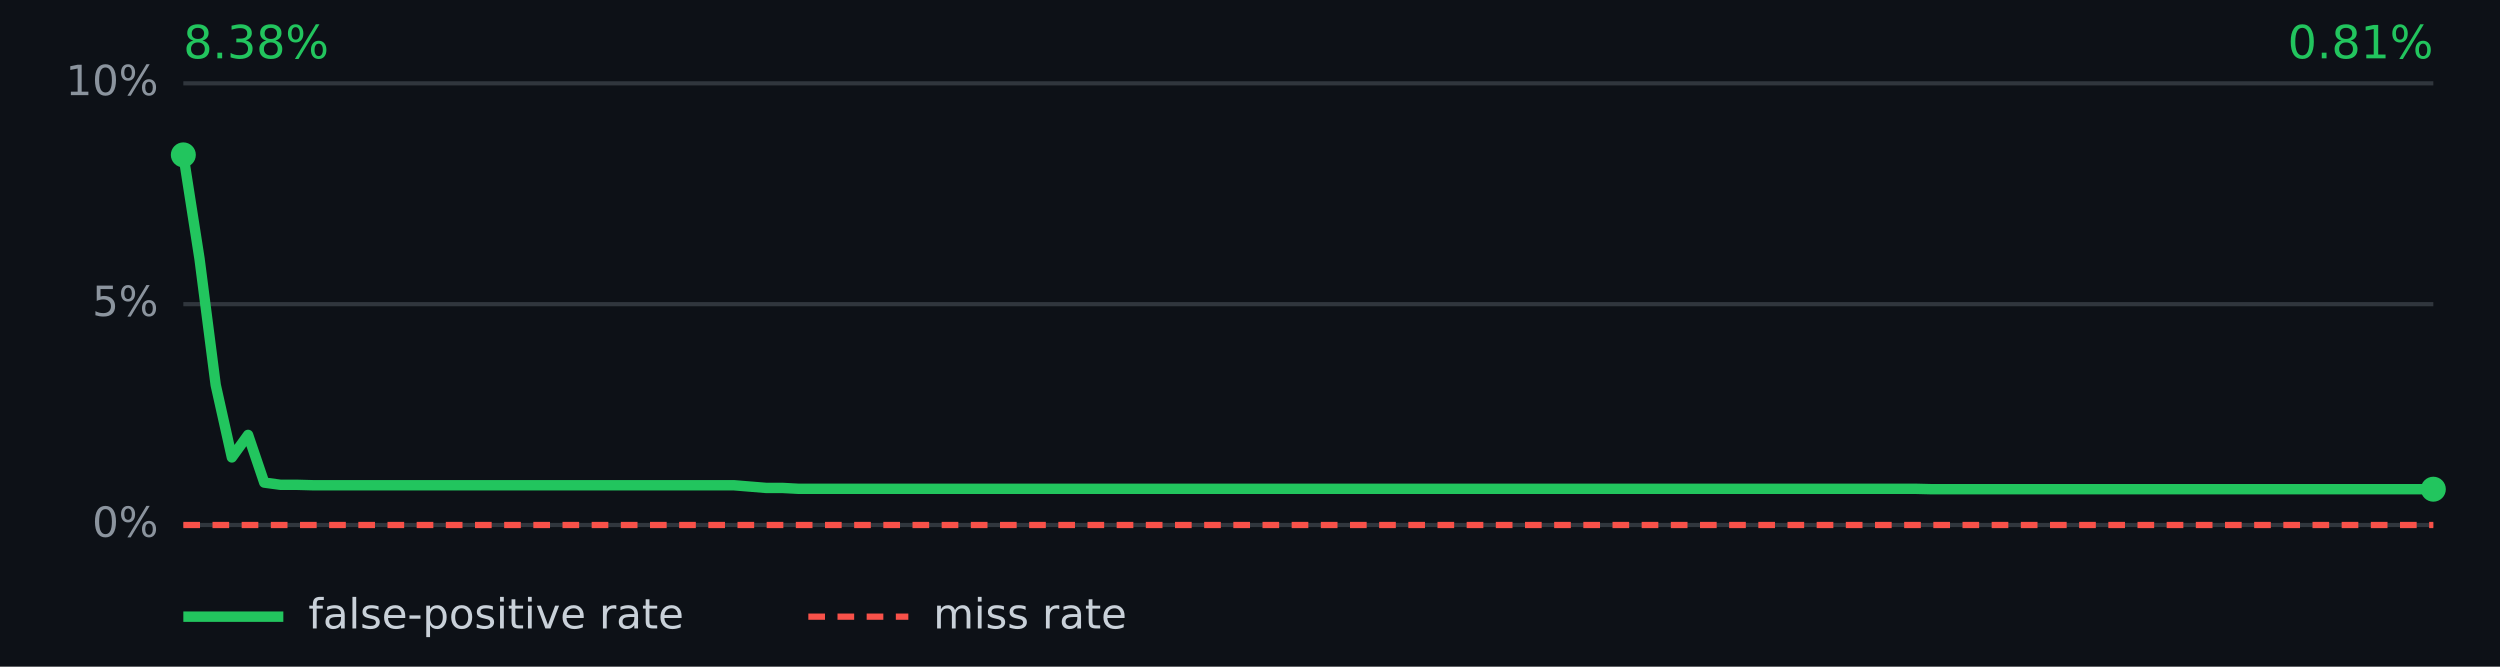
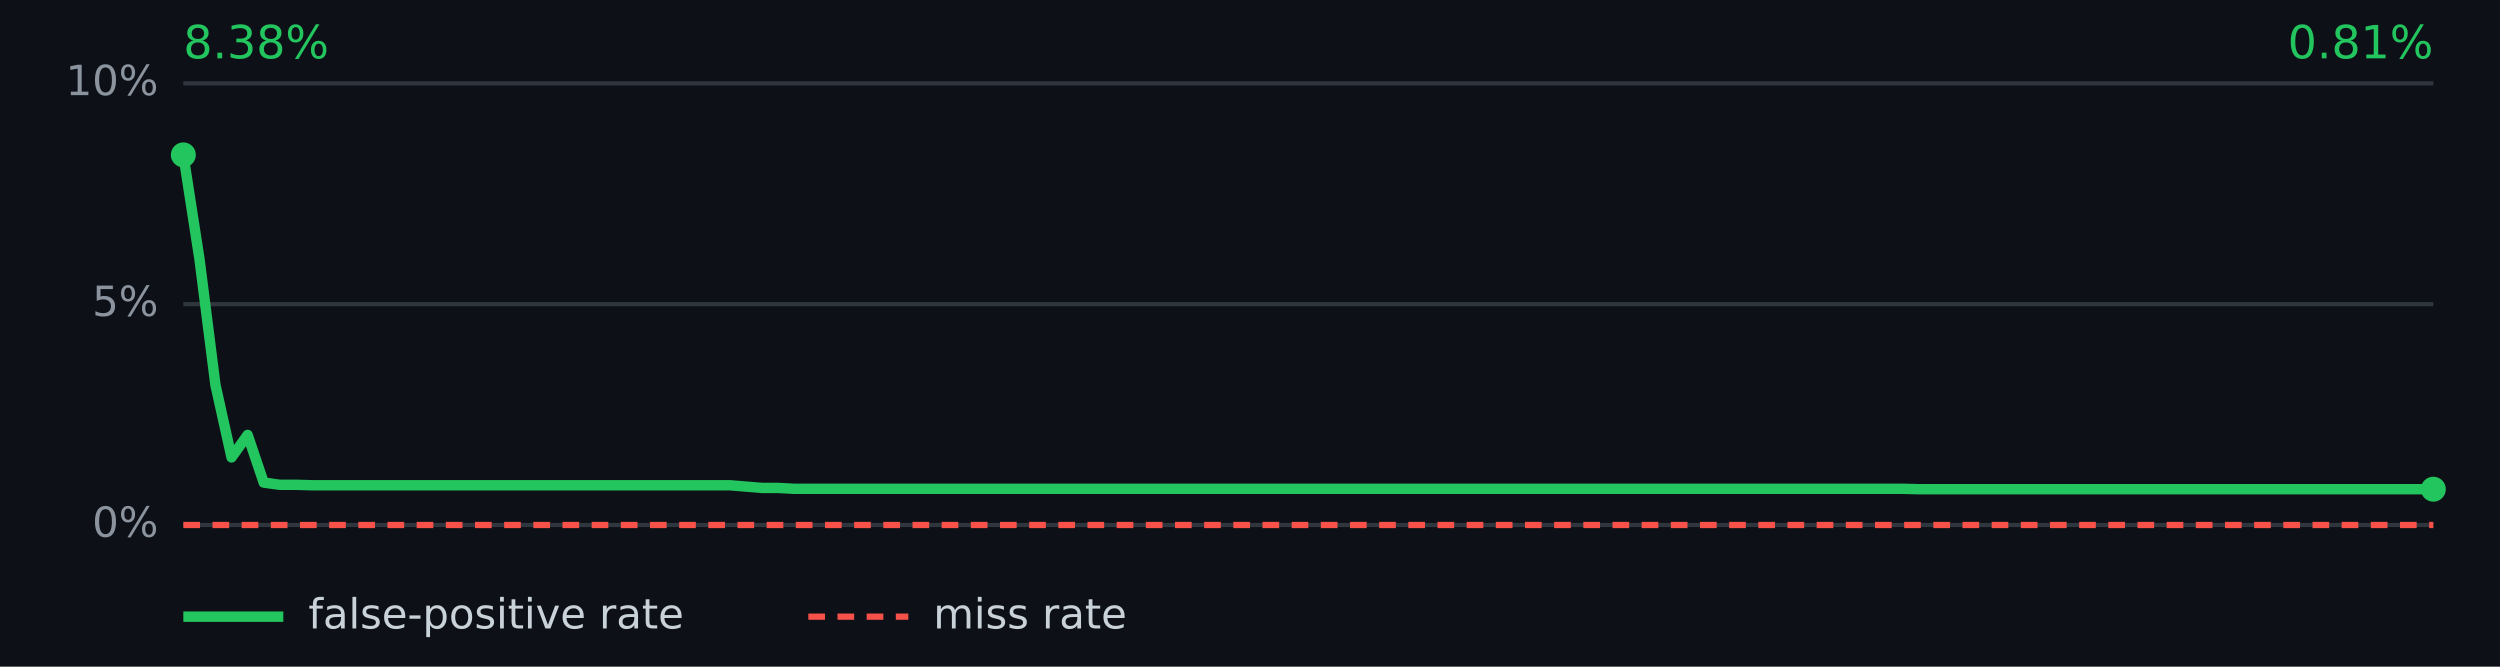
<svg xmlns="http://www.w3.org/2000/svg" width="600" height="160" role="img" aria-label="false-positive rate trend: 8.38% to 0.81%">
  <rect width="100%" height="160" fill="#0d1117" />
  <line x1="44" y1="20.00" x2="584" y2="20.00" stroke="#30363d" stroke-width="1" />
  <text x="38" y="20.00" font-family="Verdana,Geneva,DejaVu Sans,sans-serif" font-size="10" fill="#8b949e" text-anchor="end" dominant-baseline="middle">10%</text>
  <line x1="44" y1="73.00" x2="584" y2="73.00" stroke="#30363d" stroke-width="1" />
  <text x="38" y="73.00" font-family="Verdana,Geneva,DejaVu Sans,sans-serif" font-size="10" fill="#8b949e" text-anchor="end" dominant-baseline="middle">5%</text>
  <line x1="44" y1="126.00" x2="584" y2="126.00" stroke="#30363d" stroke-width="1" />
  <text x="38" y="126.00" font-family="Verdana,Geneva,DejaVu Sans,sans-serif" font-size="10" fill="#8b949e" text-anchor="end" dominant-baseline="middle">0%</text>
-   <polyline points="44.00,126.00 48.12,126.00 52.24,126.00 56.37,126.00 60.49,126.00 64.61,126.00 68.73,126.00 72.85,126.00 76.98,126.00 81.10,126.00 85.22,126.00 89.34,126.00 93.47,126.00 97.59,126.00 101.71,126.00 105.83,126.00 109.95,126.00 114.08,126.00 118.20,126.00 122.32,126.00 126.44,126.00 130.56,126.00 134.69,126.00 138.81,126.00 142.93,126.00 147.05,126.00 151.18,126.00 155.30,126.00 159.42,126.00 163.54,126.00 167.66,126.00 171.79,126.00 175.91,126.00 180.03,126.00 184.15,126.00 188.27,126.00 192.40,126.00 196.52,126.00 200.64,126.00 204.76,126.00 208.89,126.00 213.01,126.00 217.13,126.00 221.25,126.00 225.37,126.00 229.50,126.00 233.62,126.00 237.74,126.00 241.86,126.00 245.98,126.00 250.11,126.00 254.23,126.00 258.35,126.00 262.47,126.00 266.60,126.00 270.72,126.00 274.84,126.00 278.96,126.00 283.08,126.00 287.21,126.00 291.33,126.00 295.45,126.00 299.57,126.00 303.69,126.00 307.82,126.00 311.94,126.00 316.06,126.00 320.18,126.00 324.31,126.00 328.43,126.00 332.55,126.00 336.67,126.00 340.79,126.00 344.92,126.00 349.04,126.00 353.16,126.00 357.28,126.00 361.40,126.00 365.53,126.00 369.65,126.00 373.77,126.00 377.89,126.00 382.02,126.00 386.14,126.00 390.26,126.00 394.38,126.00 398.50,126.00 402.63,126.00 406.75,126.00 410.87,126.00 414.99,126.00 419.11,126.00 423.24,126.00 427.36,126.00 431.48,126.00 435.60,126.00 439.73,126.00 443.85,126.00 447.97,126.00 452.09,126.00 456.21,126.00 460.34,126.00 464.46,126.00 468.58,126.00 472.70,126.00 476.82,126.00 480.95,126.00 485.07,126.00 489.19,126.00 493.31,126.00 497.44,126.00 501.56,126.00 505.68,126.00 509.80,126.00 513.92,126.00 518.05,126.00 522.17,126.00 526.29,126.00 530.41,126.00 534.53,126.00 538.66,126.00 542.78,126.00 546.90,126.00 551.02,126.00 555.15,126.00 559.27,126.00 563.39,126.00 567.51,126.00 571.63,126.00 575.76,126.00 579.88,126.00 584.00,126.00" fill="none" stroke="#f85149" stroke-width="1.5" stroke-dasharray="4,3" />
-   <polyline points="44.00,37.17 47.88,62.08 51.77,92.40 55.65,109.78 59.54,104.38 63.42,115.82 67.31,116.35 71.19,116.35 75.08,116.46 78.96,116.46 82.85,116.46 86.73,116.46 90.62,116.46 94.50,116.46 98.39,116.46 102.27,116.46 106.16,116.46 110.04,116.46 113.93,116.46 117.81,116.46 121.70,116.46 125.58,116.46 129.47,116.46 133.35,116.46 137.24,116.46 141.12,116.46 145.01,116.46 148.89,116.46 152.78,116.46 156.66,116.46 160.55,116.46 164.43,116.46 168.32,116.46 172.20,116.46 176.09,116.46 179.97,116.78 183.86,117.10 187.74,117.10 191.63,117.31 195.51,117.31 199.40,117.31 203.28,117.31 207.17,117.31 211.05,117.31 214.94,117.31 218.82,117.31 222.71,117.31 226.59,117.31 230.47,117.31 234.36,117.31 238.24,117.31 242.13,117.31 246.01,117.31 249.90,117.31 253.78,117.31 257.67,117.31 261.55,117.31 265.44,117.31 269.32,117.31 273.21,117.31 277.09,117.31 280.98,117.31 284.86,117.31 288.75,117.31 292.63,117.31 296.52,117.31 300.40,117.31 304.29,117.31 308.17,117.31 312.06,117.31 315.94,117.31 319.83,117.31 323.71,117.31 327.60,117.31 331.48,117.31 335.37,117.31 339.25,117.31 343.14,117.31 347.02,117.31 350.91,117.31 354.79,117.31 358.68,117.31 362.56,117.31 366.45,117.31 370.33,117.31 374.22,117.31 378.10,117.31 381.99,117.31 385.87,117.31 389.76,117.31 393.64,117.31 397.53,117.31 401.41,117.31 405.29,117.31 409.18,117.31 413.06,117.31 416.95,117.31 420.83,117.31 424.72,117.31 428.60,117.31 432.49,117.31 436.37,117.31 440.26,117.31 444.14,117.31 448.03,117.31 451.91,117.31 455.80,117.31 459.68,117.31 463.57,117.41 467.45,117.41 471.34,117.41 475.22,117.41 479.11,117.41 482.99,117.41 486.88,117.41 490.76,117.41 494.65,117.41 498.53,117.41 502.42,117.41 506.30,117.41 510.19,117.41 514.07,117.41 517.96,117.41 521.84,117.41 525.73,117.41 529.61,117.41 533.50,117.41 537.38,117.41 541.27,117.41 545.15,117.41 549.04,117.41 552.92,117.41 556.81,117.41 560.69,117.41 564.58,117.41 568.46,117.41 572.35,117.41 576.23,117.41 580.12,117.41 584.00,117.41" fill="none" stroke="#22c55e" stroke-width="2.5" stroke-linejoin="round" />
+   <polyline points="44.00,126.00 48.09,126.00 52.18,126.00 56.27,126.00 60.36,126.00 64.45,126.00 68.55,126.00 72.64,126.00 76.73,126.00 80.82,126.00 84.91,126.00 89.00,126.00 93.09,126.00 97.18,126.00 101.27,126.00 105.36,126.00 109.45,126.00 113.55,126.00 117.64,126.00 121.73,126.00 125.82,126.00 129.91,126.00 134.00,126.00 138.09,126.00 142.18,126.00 146.27,126.00 150.36,126.00 154.45,126.00 158.55,126.00 162.64,126.00 166.73,126.00 170.82,126.00 174.91,126.00 179.00,126.00 183.09,126.00 187.18,126.00 191.27,126.00 195.36,126.00 199.45,126.00 203.55,126.00 207.64,126.00 211.73,126.00 215.82,126.00 219.91,126.00 224.00,126.00 228.09,126.00 232.18,126.00 236.27,126.00 240.36,126.00 244.45,126.00 248.55,126.00 252.64,126.00 256.73,126.00 260.82,126.00 264.91,126.00 269.00,126.00 273.09,126.00 277.18,126.00 281.27,126.00 285.36,126.00 289.45,126.00 293.55,126.00 297.64,126.00 301.73,126.00 305.82,126.00 309.91,126.00 314.00,126.00 318.09,126.00 322.18,126.00 326.27,126.00 330.36,126.00 334.45,126.00 338.55,126.00 342.64,126.00 346.73,126.00 350.82,126.00 354.91,126.00 359.00,126.00 363.09,126.00 367.18,126.00 371.27,126.00 375.36,126.00 379.45,126.00 383.55,126.00 387.64,126.00 391.73,126.00 395.82,126.00 399.91,126.00 404.00,126.00 408.09,126.00 412.18,126.00 416.27,126.00 420.36,126.00 424.45,126.00 428.55,126.00 432.64,126.00 436.73,126.00 440.82,126.00 444.91,126.00 449.00,126.00 453.09,126.00 457.18,126.00 461.27,126.00 465.36,126.00 469.45,126.00 473.55,126.00 477.64,126.00 481.73,126.00 485.82,126.00 489.91,126.00 494.00,126.00 498.09,126.00 502.18,126.00 506.27,126.00 510.36,126.00 514.45,126.00 518.55,126.00 522.64,126.00 526.73,126.00 530.82,126.00 534.91,126.00 539.00,126.00 543.09,126.00 547.18,126.00 551.27,126.00 555.36,126.00 559.45,126.00 563.55,126.00 567.64,126.00 571.73,126.00 575.82,126.00 579.91,126.00 584.00,126.00" fill="none" stroke="#f85149" stroke-width="1.5" stroke-dasharray="4,3" />
+   <polyline points="44.00,37.17 47.86,62.08 51.71,92.40 55.57,109.78 59.43,104.38 63.29,115.82 67.14,116.35 71.00,116.35 74.86,116.46 78.71,116.46 82.57,116.46 86.43,116.46 90.29,116.46 94.14,116.46 98.00,116.46 101.86,116.46 105.71,116.46 109.57,116.46 113.43,116.46 117.29,116.46 121.14,116.46 125.00,116.46 128.86,116.46 132.71,116.46 136.57,116.46 140.43,116.46 144.29,116.46 148.14,116.46 152.00,116.46 155.86,116.46 159.71,116.46 163.57,116.46 167.43,116.46 171.29,116.46 175.14,116.46 179.00,116.78 182.86,117.10 186.71,117.10 190.57,117.31 194.43,117.31 198.29,117.31 202.14,117.31 206.00,117.31 209.86,117.31 213.71,117.31 217.57,117.31 221.43,117.31 225.29,117.31 229.14,117.31 233.00,117.31 236.86,117.31 240.71,117.31 244.57,117.31 248.43,117.31 252.29,117.31 256.14,117.31 260.00,117.31 263.86,117.31 267.71,117.31 271.57,117.31 275.43,117.31 279.29,117.31 283.14,117.31 287.00,117.31 290.86,117.31 294.71,117.31 298.57,117.31 302.43,117.31 306.29,117.31 310.14,117.31 314.00,117.31 317.86,117.31 321.71,117.31 325.57,117.31 329.43,117.31 333.29,117.31 337.14,117.31 341.00,117.31 344.86,117.31 348.71,117.31 352.57,117.31 356.43,117.31 360.29,117.31 364.14,117.31 368.00,117.31 371.86,117.31 375.71,117.31 379.57,117.31 383.43,117.31 387.29,117.31 391.14,117.31 395.00,117.31 398.86,117.31 402.71,117.31 406.57,117.31 410.43,117.31 414.29,117.31 418.14,117.31 422.00,117.31 425.86,117.31 429.71,117.31 433.57,117.31 437.43,117.31 441.29,117.31 445.14,117.31 449.00,117.31 452.86,117.31 456.71,117.31 460.57,117.41 464.43,117.41 468.29,117.41 472.14,117.41 476.00,117.41 479.86,117.41 483.71,117.41 487.57,117.41 491.43,117.41 495.29,117.41 499.14,117.41 503.00,117.41 506.86,117.41 510.71,117.41 514.57,117.41 518.43,117.41 522.29,117.41 526.14,117.41 530.00,117.41 533.86,117.41 537.71,117.41 541.57,117.41 545.43,117.41 549.29,117.41 553.14,117.41 557.00,117.41 560.86,117.41 564.71,117.41 568.57,117.41 572.43,117.41 576.29,117.41 580.14,117.41 584.00,117.41" fill="none" stroke="#22c55e" stroke-width="2.5" stroke-linejoin="round" />
  <circle cx="44.00" cy="37.17" r="3" fill="#22c55e" />
  <circle cx="584.00" cy="117.41" r="3" fill="#22c55e" />
  <text x="44.00" y="14" font-family="Verdana,Geneva,DejaVu Sans,sans-serif" font-size="11" fill="#22c55e" text-anchor="start">8.38%</text>
  <text x="584.00" y="14" font-family="Verdana,Geneva,DejaVu Sans,sans-serif" font-size="11" fill="#22c55e" text-anchor="end">0.81%</text>
  <line x1="44" y1="148" x2="68" y2="148" stroke="#22c55e" stroke-width="2.5" />
  <text x="74" y="148" font-family="Verdana,Geneva,DejaVu Sans,sans-serif" font-size="10" fill="#c9d1d9" dominant-baseline="middle">false-positive rate</text>
  <line x1="194" y1="148" x2="218" y2="148" stroke="#f85149" stroke-width="1.5" stroke-dasharray="4,3" />
  <text x="224" y="148" font-family="Verdana,Geneva,DejaVu Sans,sans-serif" font-size="10" fill="#c9d1d9" dominant-baseline="middle">miss rate</text>
</svg>
